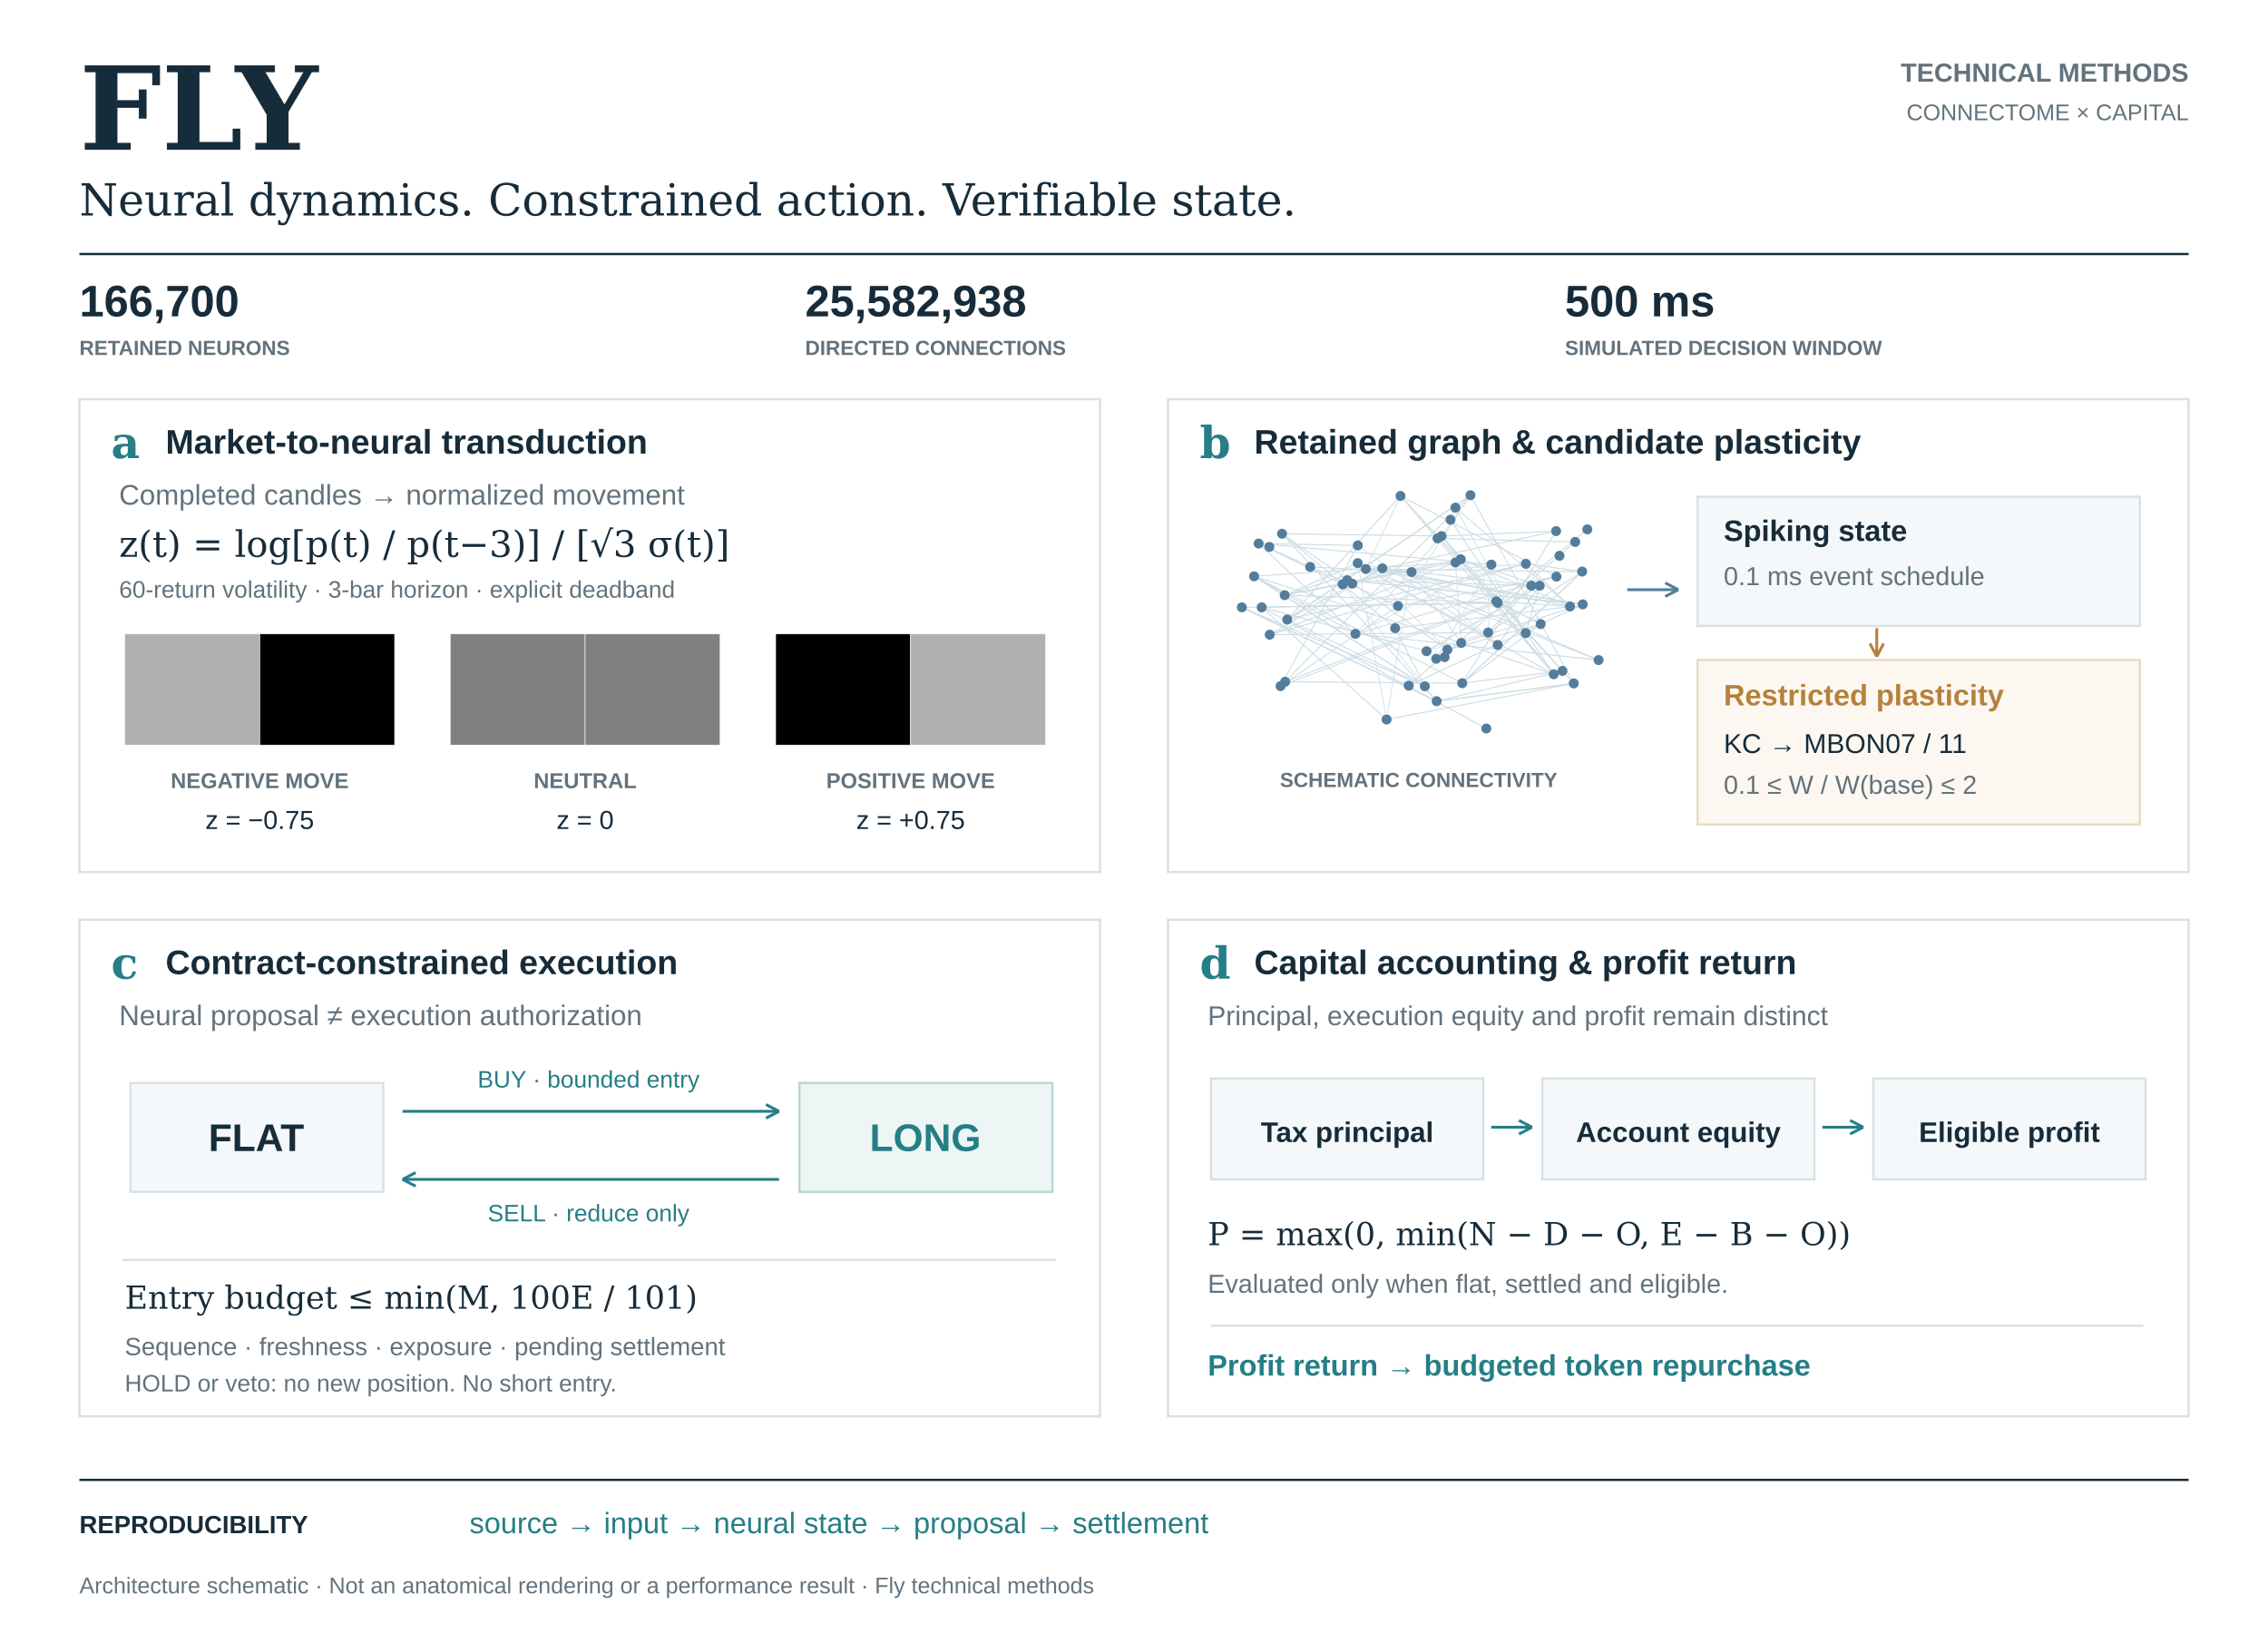
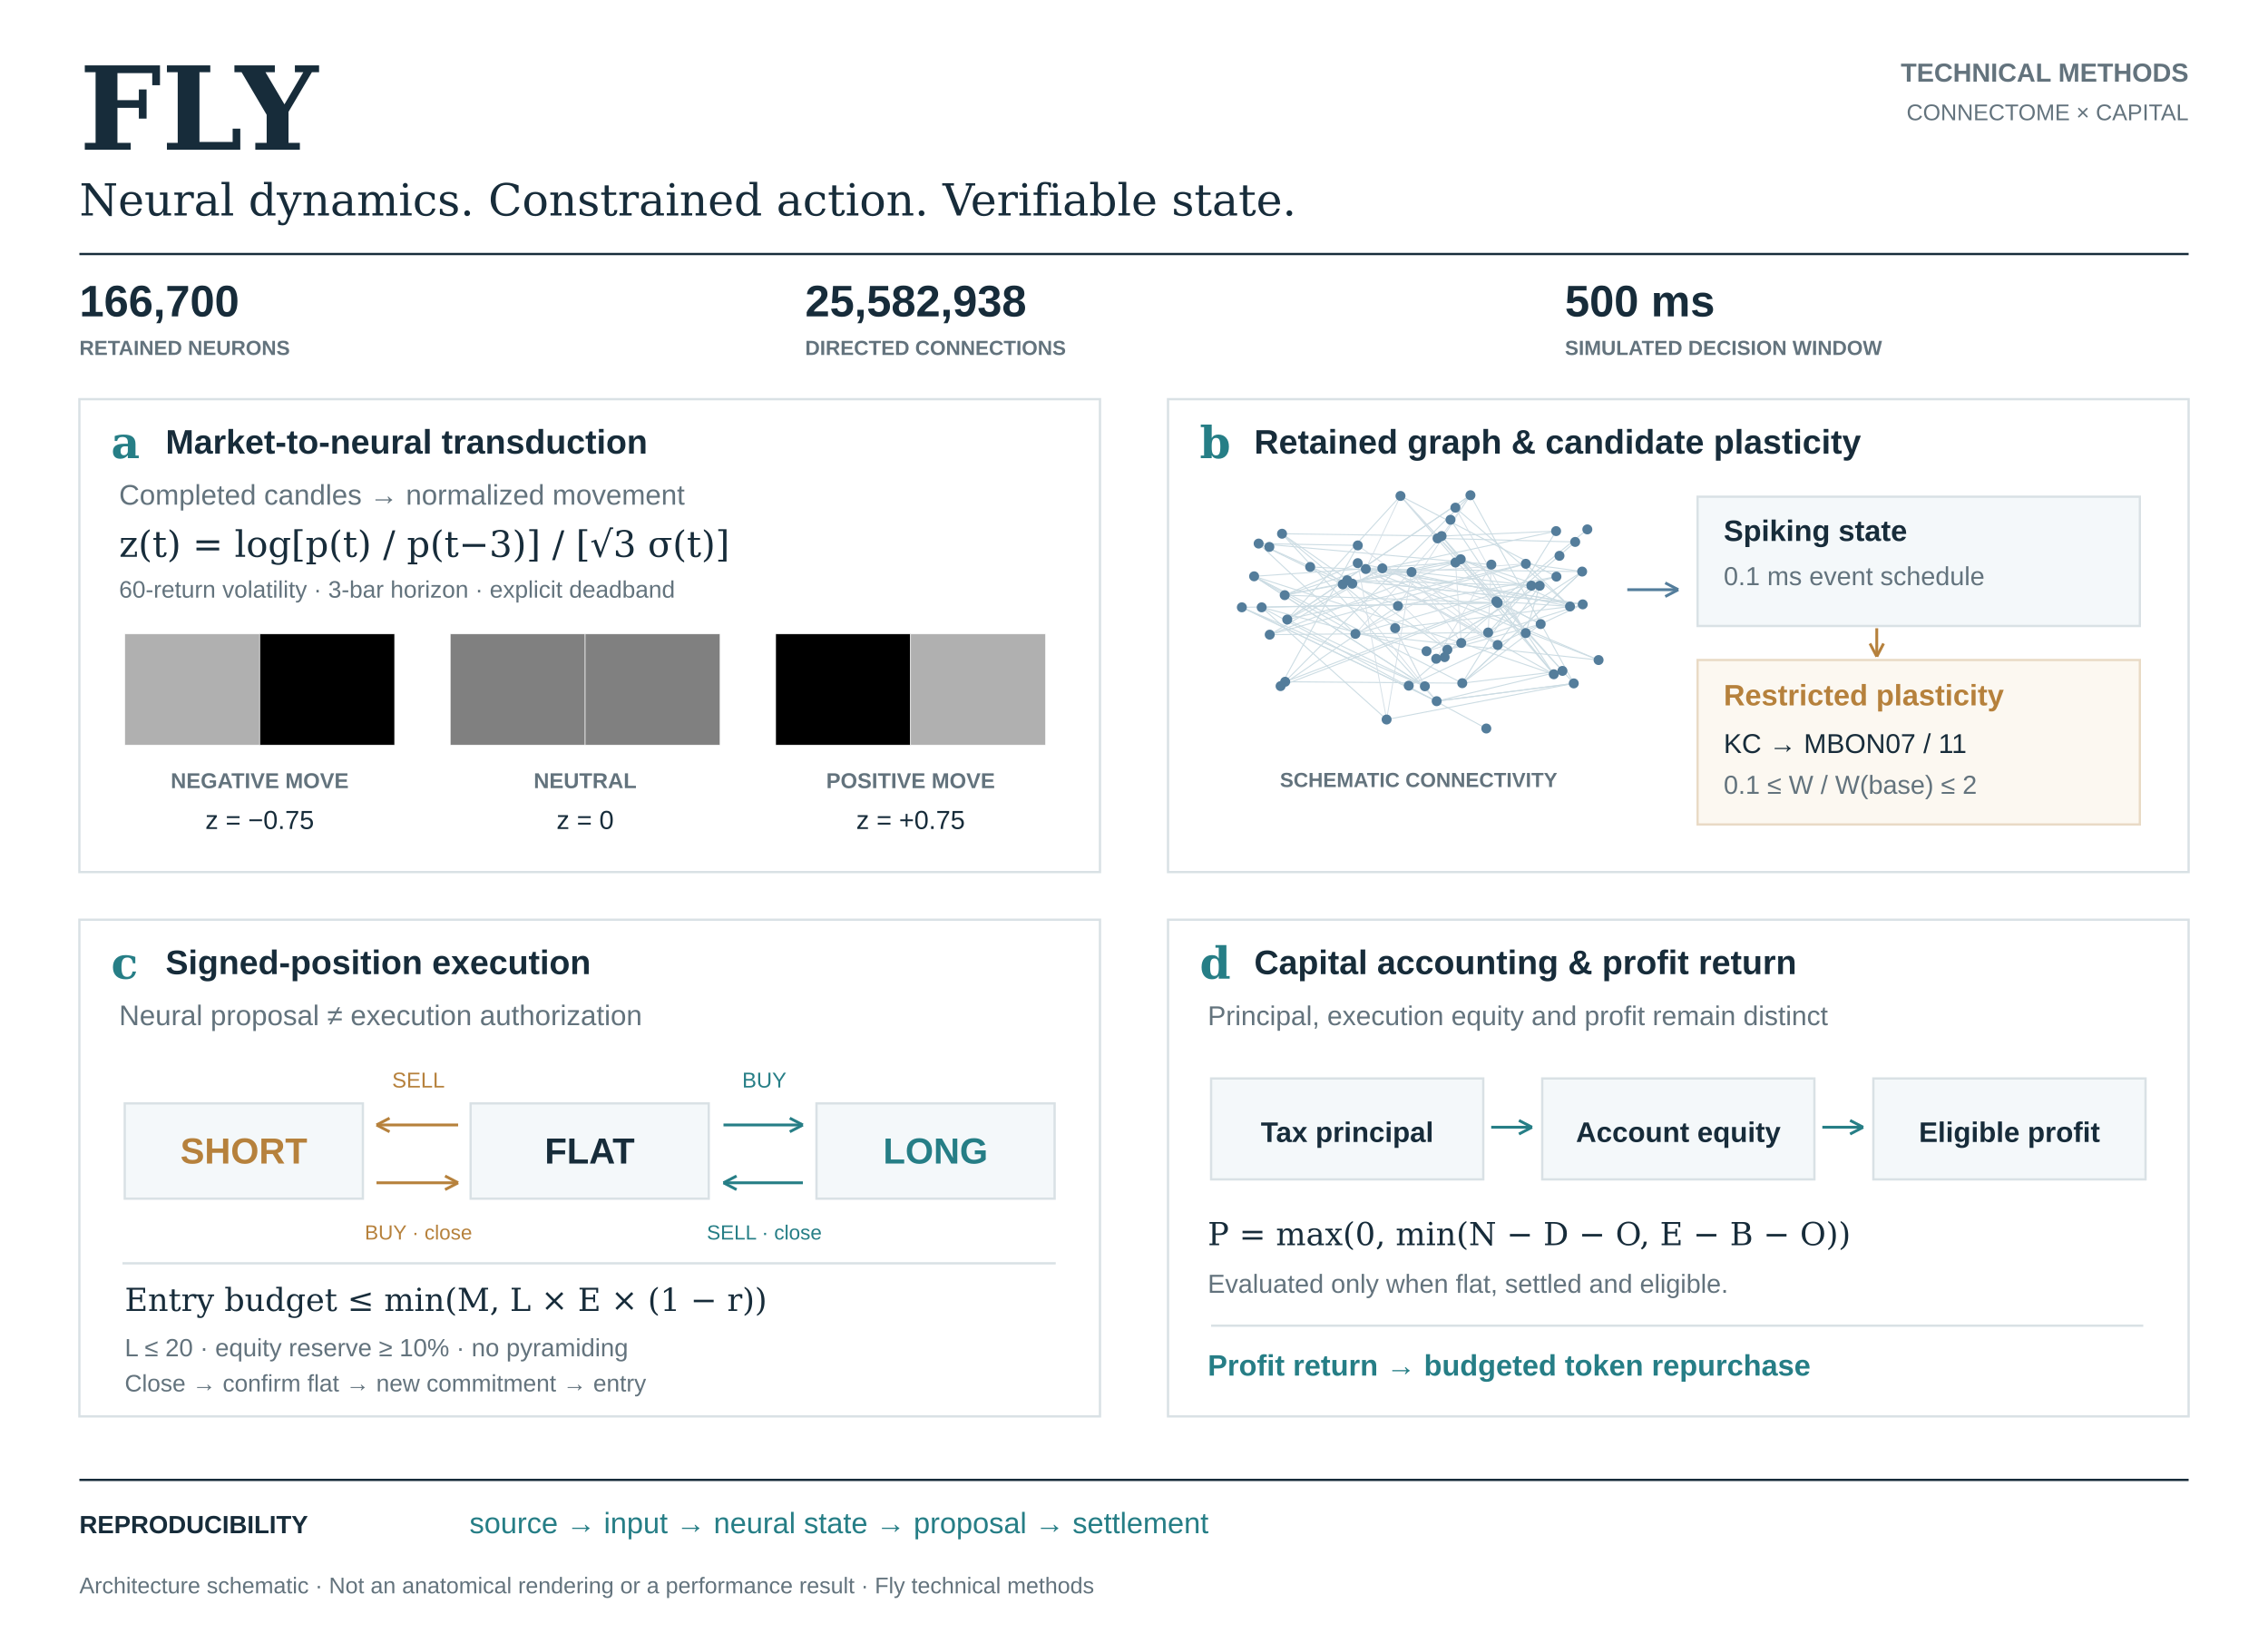
<svg xmlns="http://www.w3.org/2000/svg" width="2000" height="1440" viewBox="0 0 2000 1440" role="img" aria-labelledby="title desc">
  <rect width="2000" height="1440" fill="#ffffff" />
  <text x="70" y="132" fill="#172c3a" font-family="Georgia,DejaVu Serif,serif" font-size="102" font-weight="700" text-anchor="start">FLY</text>
  <text x="1930" y="72" fill="#63737d" font-family="Arial,DejaVu Sans,sans-serif" font-size="23" font-weight="700" text-anchor="end">TECHNICAL METHODS</text>
  <text x="1930" y="106" fill="#63737d" font-family="Arial,DejaVu Sans,sans-serif" font-size="20" font-weight="400" text-anchor="end">CONNECTOME × CAPITAL</text>
  <text x="70" y="190" fill="#172c3a" font-family="Georgia,DejaVu Serif,serif" font-size="39" font-weight="400" text-anchor="start">Neural dynamics. Constrained action. Verifiable state.</text>
  <line x1="70" y1="224" x2="1930" y2="224" stroke="#172c3a" stroke-width="2" />
  <text x="70" y="279" fill="#172c3a" font-family="Arial,DejaVu Sans,sans-serif" font-size="39" font-weight="700" text-anchor="start">166,700</text>
  <text x="70" y="313" fill="#63737d" font-family="Arial,DejaVu Sans,sans-serif" font-size="18" font-weight="700" text-anchor="start">RETAINED NEURONS</text>
  <text x="710" y="279" fill="#172c3a" font-family="Arial,DejaVu Sans,sans-serif" font-size="39" font-weight="700" text-anchor="start">25,582,938</text>
  <text x="710" y="313" fill="#63737d" font-family="Arial,DejaVu Sans,sans-serif" font-size="18" font-weight="700" text-anchor="start">DIRECTED CONNECTIONS</text>
  <text x="1380" y="279" fill="#172c3a" font-family="Arial,DejaVu Sans,sans-serif" font-size="39" font-weight="700" text-anchor="start">500 ms</text>
  <text x="1380" y="313" fill="#63737d" font-family="Arial,DejaVu Sans,sans-serif" font-size="18" font-weight="700" text-anchor="start">SIMULATED DECISION WINDOW</text>
  <rect x="70" y="352" width="900" height="417" fill="#ffffff" stroke="#d9e1e5" stroke-width="2" />
  <text x="98" y="404" fill="#267e86" font-family="Georgia,DejaVu Serif,serif" font-size="39" font-weight="700" text-anchor="start">a</text>
  <text x="146" y="400" fill="#172c3a" font-family="Arial,DejaVu Sans,sans-serif" font-size="30" font-weight="700" text-anchor="start">Market-to-neural transduction</text>
  <text x="105" y="445" fill="#63737d" font-family="Arial,DejaVu Sans,sans-serif" font-size="25" font-weight="400" text-anchor="start">Completed candles → normalized movement</text>
  <text x="105" y="491" fill="#172c3a" font-family="Georgia,DejaVu Serif,serif" font-size="32" font-weight="400" text-anchor="start">z(t) = log[p(t) / p(t−3)] / [√3 σ(t)]</text>
  <text x="105" y="527" fill="#63737d" font-family="Arial,DejaVu Sans,sans-serif" font-size="21" font-weight="400" text-anchor="start">60-return volatility · 3-bar horizon · explicit deadband</text>
  <rect x="110" y="559" width="119" height="98" fill="#b0b0b0" stroke="#ffffff" stroke-width="0.5" />
  <rect x="229" y="559" width="119" height="98" fill="#000000" stroke="#ffffff" stroke-width="0.5" />
  <text x="229" y="695" fill="#63737d" font-family="Arial,DejaVu Sans,sans-serif" font-size="19" font-weight="700" text-anchor="middle">NEGATIVE MOVE</text>
  <text x="229" y="731" fill="#172c3a" font-family="Arial,DejaVu Sans,sans-serif" font-size="23" font-weight="400" text-anchor="middle">z = −0.75</text>
  <rect x="397" y="559" width="119" height="98" fill="#808080" stroke="#ffffff" stroke-width="0.5" />
  <rect x="516" y="559" width="119" height="98" fill="#808080" stroke="#ffffff" stroke-width="0.5" />
  <text x="516" y="695" fill="#63737d" font-family="Arial,DejaVu Sans,sans-serif" font-size="19" font-weight="700" text-anchor="middle">NEUTRAL</text>
  <text x="516" y="731" fill="#172c3a" font-family="Arial,DejaVu Sans,sans-serif" font-size="23" font-weight="400" text-anchor="middle">z = 0</text>
  <rect x="684" y="559" width="119" height="98" fill="#000000" stroke="#ffffff" stroke-width="0.5" />
  <rect x="803" y="559" width="119" height="98" fill="#b0b0b0" stroke="#ffffff" stroke-width="0.5" />
  <text x="803" y="695" fill="#63737d" font-family="Arial,DejaVu Sans,sans-serif" font-size="19" font-weight="700" text-anchor="middle">POSITIVE MOVE</text>
  <text x="803" y="731" fill="#172c3a" font-family="Arial,DejaVu Sans,sans-serif" font-size="23" font-weight="400" text-anchor="middle">z = +0.75</text>
  <rect x="1030" y="352" width="900" height="417" fill="#ffffff" stroke="#d9e1e5" stroke-width="2" />
  <text x="1058" y="404" fill="#267e86" font-family="Georgia,DejaVu Serif,serif" font-size="39" font-weight="700" text-anchor="start">b</text>
  <text x="1106" y="400" fill="#172c3a" font-family="Arial,DejaVu Sans,sans-serif" font-size="30" font-weight="700" text-anchor="start">Retained graph &amp; candidate plasticity</text>
  <line x1="1271.246" y1="472.699" x2="1387.804" y2="602.631" stroke="#ccdce3" stroke-width="0.9" />
  <line x1="1109.917" y1="479.323" x2="1184.045" y2="515.309" stroke="#ccdce3" stroke-width="0.9" />
  <line x1="1130.547" y1="470.655" x2="1271.246" y2="472.699" stroke="#ccdce3" stroke-width="0.9" />
  <line x1="1130.547" y1="470.655" x2="1276.356" y2="572.948" stroke="#ccdce3" stroke-width="0.9" />
  <line x1="1218.983" y1="501.172" x2="1350.41" y2="516.43" stroke="#ccdce3" stroke-width="0.9" />
  <line x1="1345.537" y1="497.161" x2="1395.185" y2="504.015" stroke="#ccdce3" stroke-width="0.9" />
  <line x1="1095.104" y1="535.545" x2="1266.913" y2="618.319" stroke="#ccdce3" stroke-width="0.9" />
  <line x1="1283.425" y1="447.646" x2="1384.504" y2="534.83" stroke="#ccdce3" stroke-width="0.9" />
  <line x1="1112.591" y1="535.556" x2="1257.972" y2="574.224" stroke="#ccdce3" stroke-width="0.9" />
  <line x1="1296.688" y1="436.678" x2="1387.804" y2="602.631" stroke="#ccdce3" stroke-width="0.9" />
  <line x1="1130.547" y1="470.655" x2="1230.299" y2="553.919" stroke="#ccdce3" stroke-width="0.9" />
  <line x1="1187.991" y1="511.659" x2="1395.696" y2="532.938" stroke="#ccdce3" stroke-width="0.9" />
  <line x1="1267.683" y1="474.754" x2="1389.052" y2="477.884" stroke="#ccdce3" stroke-width="0.9" />
  <line x1="1288.112" y1="493.163" x2="1384.504" y2="534.83" stroke="#ccdce3" stroke-width="0.9" />
  <line x1="1312.31" y1="557.748" x2="1350.41" y2="516.43" stroke="#ccdce3" stroke-width="0.9" />
  <line x1="1135.127" y1="546.312" x2="1345.537" y2="497.161" stroke="#ccdce3" stroke-width="0.9" />
  <line x1="1266.913" y1="618.319" x2="1377.819" y2="591.602" stroke="#ccdce3" stroke-width="0.9" />
  <line x1="1135.127" y1="546.312" x2="1256.499" y2="605.178" stroke="#ccdce3" stroke-width="0.9" />
  <line x1="1288.572" y1="566.968" x2="1370.177" y2="594.57" stroke="#ccdce3" stroke-width="0.9" />
  <line x1="1289.476" y1="602.43" x2="1395.185" y2="504.015" stroke="#ccdce3" stroke-width="0.9" />
  <line x1="1289.476" y1="602.43" x2="1377.819" y2="591.602" stroke="#ccdce3" stroke-width="0.9" />
  <line x1="1319.519" y1="530.225" x2="1358.632" y2="550.301" stroke="#ccdce3" stroke-width="0.9" />
  <line x1="1133.318" y1="601.182" x2="1289.476" y2="602.43" stroke="#ccdce3" stroke-width="0.9" />
  <line x1="1119.689" y1="559.652" x2="1345.537" y2="497.161" stroke="#ccdce3" stroke-width="0.9" />
  <line x1="1135.127" y1="546.312" x2="1218.983" y2="501.172" stroke="#ccdce3" stroke-width="0.9" />
  <line x1="1242.283" y1="604.631" x2="1389.052" y2="477.884" stroke="#ccdce3" stroke-width="0.9" />
  <line x1="1119.689" y1="559.652" x2="1218.983" y2="501.172" stroke="#ccdce3" stroke-width="0.9" />
  <line x1="1109.917" y1="479.323" x2="1232.755" y2="534.35" stroke="#ccdce3" stroke-width="0.9" />
  <line x1="1235" y1="437.328" x2="1377.819" y2="591.602" stroke="#ccdce3" stroke-width="0.9" />
  <line x1="1119.689" y1="559.652" x2="1312.31" y2="557.748" stroke="#ccdce3" stroke-width="0.9" />
  <line x1="1132.893" y1="524.822" x2="1197.293" y2="496.578" stroke="#ccdce3" stroke-width="0.9" />
  <line x1="1105.92" y1="508.202" x2="1283.475" y2="496.028" stroke="#ccdce3" stroke-width="0.9" />
  <line x1="1345.537" y1="497.161" x2="1384.504" y2="534.83" stroke="#ccdce3" stroke-width="0.9" />
  <line x1="1222.761" y1="634.481" x2="1387.804" y2="602.631" stroke="#ccdce3" stroke-width="0.9" />
  <line x1="1155.36" y1="499.924" x2="1244.77" y2="504.399" stroke="#ccdce3" stroke-width="0.9" />
  <line x1="1271.246" y1="472.699" x2="1372.232" y2="468.332" stroke="#ccdce3" stroke-width="0.9" />
  <line x1="1218.983" y1="501.172" x2="1372.232" y2="468.332" stroke="#ccdce3" stroke-width="0.9" />
  <line x1="1112.591" y1="535.556" x2="1320.728" y2="531.589" stroke="#ccdce3" stroke-width="0.9" />
  <line x1="1279.116" y1="458.338" x2="1370.177" y2="594.57" stroke="#ccdce3" stroke-width="0.9" />
  <line x1="1235" y1="437.328" x2="1370.177" y2="594.57" stroke="#ccdce3" stroke-width="0.9" />
  <line x1="1109.917" y1="479.323" x2="1315.122" y2="497.875" stroke="#ccdce3" stroke-width="0.9" />
  <line x1="1230.299" y1="553.919" x2="1384.504" y2="534.83" stroke="#ccdce3" stroke-width="0.9" />
  <line x1="1129.272" y1="605.025" x2="1296.688" y2="436.678" stroke="#ccdce3" stroke-width="0.9" />
  <line x1="1204.414" y1="501.765" x2="1409.684" y2="582.037" stroke="#ccdce3" stroke-width="0.9" />
  <line x1="1345.437" y1="558.266" x2="1357.764" y2="516.51" stroke="#ccdce3" stroke-width="0.9" />
  <line x1="1130.547" y1="470.655" x2="1266.913" y2="618.319" stroke="#ccdce3" stroke-width="0.9" />
  <line x1="1112.591" y1="535.556" x2="1310.675" y2="642.408" stroke="#ccdce3" stroke-width="0.9" />
  <line x1="1320.728" y1="531.589" x2="1399.758" y2="466.816" stroke="#ccdce3" stroke-width="0.9" />
  <line x1="1129.272" y1="605.025" x2="1320.728" y2="531.589" stroke="#ccdce3" stroke-width="0.9" />
  <line x1="1312.31" y1="557.748" x2="1395.185" y2="504.015" stroke="#ccdce3" stroke-width="0.9" />
  <line x1="1235" y1="437.328" x2="1372.504" y2="508.477" stroke="#ccdce3" stroke-width="0.9" />
  <line x1="1204.414" y1="501.765" x2="1395.696" y2="532.938" stroke="#ccdce3" stroke-width="0.9" />
  <line x1="1276.356" y1="572.948" x2="1358.632" y2="550.301" stroke="#ccdce3" stroke-width="0.9" />
  <line x1="1135.127" y1="546.312" x2="1235" y2="437.328" stroke="#ccdce3" stroke-width="0.9" />
  <line x1="1271.246" y1="472.699" x2="1370.177" y2="594.57" stroke="#ccdce3" stroke-width="0.9" />
  <line x1="1197.293" y1="496.578" x2="1384.504" y2="534.83" stroke="#ccdce3" stroke-width="0.9" />
  <line x1="1242.283" y1="604.631" x2="1395.696" y2="532.938" stroke="#ccdce3" stroke-width="0.9" />
  <line x1="1195.262" y1="558.945" x2="1409.684" y2="582.037" stroke="#ccdce3" stroke-width="0.9" />
  <line x1="1135.127" y1="546.312" x2="1296.688" y2="436.678" stroke="#ccdce3" stroke-width="0.9" />
  <line x1="1257.972" y1="574.224" x2="1357.764" y2="516.51" stroke="#ccdce3" stroke-width="0.9" />
  <line x1="1135.127" y1="546.312" x2="1296.688" y2="436.678" stroke="#ccdce3" stroke-width="0.9" />
  <line x1="1288.112" y1="493.163" x2="1357.764" y2="516.51" stroke="#ccdce3" stroke-width="0.9" />
  <line x1="1105.92" y1="508.202" x2="1195.262" y2="558.945" stroke="#ccdce3" stroke-width="0.9" />
  <line x1="1266.913" y1="618.319" x2="1387.804" y2="602.631" stroke="#ccdce3" stroke-width="0.9" />
  <line x1="1132.893" y1="524.822" x2="1320.728" y2="531.589" stroke="#ccdce3" stroke-width="0.9" />
  <line x1="1288.572" y1="566.968" x2="1395.696" y2="532.938" stroke="#ccdce3" stroke-width="0.9" />
  <line x1="1289.476" y1="602.43" x2="1395.185" y2="504.015" stroke="#ccdce3" stroke-width="0.9" />
  <line x1="1095.104" y1="535.545" x2="1256.499" y2="605.178" stroke="#ccdce3" stroke-width="0.9" />
  <line x1="1129.272" y1="605.025" x2="1197.352" y2="480.958" stroke="#ccdce3" stroke-width="0.9" />
  <line x1="1187.991" y1="511.659" x2="1350.41" y2="516.43" stroke="#ccdce3" stroke-width="0.9" />
  <line x1="1266.913" y1="618.319" x2="1387.804" y2="602.631" stroke="#ccdce3" stroke-width="0.9" />
  <line x1="1320.699" y1="568.757" x2="1357.764" y2="516.51" stroke="#ccdce3" stroke-width="0.9" />
  <line x1="1112.591" y1="535.556" x2="1222.761" y2="634.481" stroke="#ccdce3" stroke-width="0.9" />
  <line x1="1132.893" y1="524.822" x2="1283.475" y2="496.028" stroke="#ccdce3" stroke-width="0.9" />
  <line x1="1109.917" y1="479.323" x2="1197.352" y2="480.958" stroke="#ccdce3" stroke-width="0.9" />
  <line x1="1289.476" y1="602.43" x2="1358.632" y2="550.301" stroke="#ccdce3" stroke-width="0.9" />
  <line x1="1132.893" y1="524.822" x2="1204.414" y2="501.765" stroke="#ccdce3" stroke-width="0.9" />
  <line x1="1204.414" y1="501.765" x2="1370.177" y2="594.57" stroke="#ccdce3" stroke-width="0.9" />
  <line x1="1288.112" y1="493.163" x2="1370.177" y2="594.57" stroke="#ccdce3" stroke-width="0.9" />
  <line x1="1319.519" y1="530.225" x2="1384.504" y2="534.83" stroke="#ccdce3" stroke-width="0.9" />
  <line x1="1109.917" y1="479.323" x2="1195.262" y2="558.945" stroke="#ccdce3" stroke-width="0.9" />
  <line x1="1105.92" y1="508.202" x2="1256.499" y2="605.178" stroke="#ccdce3" stroke-width="0.9" />
  <line x1="1257.972" y1="574.224" x2="1357.764" y2="516.51" stroke="#ccdce3" stroke-width="0.9" />
  <line x1="1133.318" y1="601.182" x2="1319.519" y2="530.225" stroke="#ccdce3" stroke-width="0.9" />
  <line x1="1204.414" y1="501.765" x2="1395.185" y2="504.015" stroke="#ccdce3" stroke-width="0.9" />
  <line x1="1204.414" y1="501.765" x2="1395.696" y2="532.938" stroke="#ccdce3" stroke-width="0.9" />
  <line x1="1105.92" y1="508.202" x2="1288.572" y2="566.968" stroke="#ccdce3" stroke-width="0.9" />
  <line x1="1129.272" y1="605.025" x2="1232.755" y2="534.35" stroke="#ccdce3" stroke-width="0.9" />
  <line x1="1319.519" y1="530.225" x2="1358.632" y2="550.301" stroke="#ccdce3" stroke-width="0.9" />
  <line x1="1218.983" y1="501.172" x2="1409.684" y2="582.037" stroke="#ccdce3" stroke-width="0.9" />
  <line x1="1187.991" y1="511.659" x2="1395.696" y2="532.938" stroke="#ccdce3" stroke-width="0.9" />
  <line x1="1105.92" y1="508.202" x2="1256.499" y2="605.178" stroke="#ccdce3" stroke-width="0.9" />
  <line x1="1289.476" y1="602.43" x2="1372.232" y2="468.332" stroke="#ccdce3" stroke-width="0.9" />
  <line x1="1105.92" y1="508.202" x2="1289.476" y2="602.43" stroke="#ccdce3" stroke-width="0.9" />
  <line x1="1232.755" y1="534.35" x2="1372.504" y2="508.477" stroke="#ccdce3" stroke-width="0.9" />
  <line x1="1095.104" y1="535.545" x2="1266.913" y2="618.319" stroke="#ccdce3" stroke-width="0.9" />
  <line x1="1132.893" y1="524.822" x2="1288.112" y2="493.163" stroke="#ccdce3" stroke-width="0.9" />
  <line x1="1119.689" y1="559.652" x2="1283.475" y2="496.028" stroke="#ccdce3" stroke-width="0.9" />
  <line x1="1095.104" y1="535.545" x2="1320.728" y2="531.589" stroke="#ccdce3" stroke-width="0.9" />
  <line x1="1195.262" y1="558.945" x2="1372.504" y2="508.477" stroke="#ccdce3" stroke-width="0.9" />
  <line x1="1232.755" y1="534.35" x2="1296.688" y2="436.678" stroke="#d5e0e7" stroke-width="0.8" />
  <line x1="1320.699" y1="568.757" x2="1244.77" y2="504.399" stroke="#d5e0e7" stroke-width="0.8" />
  <line x1="1266.494" y1="580.914" x2="1288.572" y2="566.968" stroke="#d5e0e7" stroke-width="0.8" />
  <line x1="1235" y1="437.328" x2="1320.728" y2="531.589" stroke="#d5e0e7" stroke-width="0.8" />
  <line x1="1230.299" y1="553.919" x2="1256.499" y2="605.178" stroke="#d5e0e7" stroke-width="0.8" />
  <line x1="1312.31" y1="557.748" x2="1315.122" y2="497.875" stroke="#d5e0e7" stroke-width="0.8" />
  <line x1="1315.122" y1="497.875" x2="1266.494" y2="580.914" stroke="#d5e0e7" stroke-width="0.8" />
  <line x1="1320.699" y1="568.757" x2="1204.414" y2="501.765" stroke="#d5e0e7" stroke-width="0.8" />
  <line x1="1222.761" y1="634.481" x2="1244.77" y2="504.399" stroke="#d5e0e7" stroke-width="0.8" />
  <line x1="1283.475" y1="496.028" x2="1288.572" y2="566.968" stroke="#d5e0e7" stroke-width="0.8" />
  <line x1="1195.262" y1="558.945" x2="1315.122" y2="497.875" stroke="#d5e0e7" stroke-width="0.8" />
  <line x1="1235" y1="437.328" x2="1204.414" y2="501.765" stroke="#d5e0e7" stroke-width="0.8" />
  <line x1="1204.414" y1="501.765" x2="1276.356" y2="572.948" stroke="#d5e0e7" stroke-width="0.8" />
  <line x1="1257.972" y1="574.224" x2="1312.31" y2="557.748" stroke="#d5e0e7" stroke-width="0.8" />
  <line x1="1283.425" y1="447.646" x2="1345.437" y2="558.266" stroke="#d5e0e7" stroke-width="0.8" />
  <line x1="1256.499" y1="605.178" x2="1230.299" y2="553.919" stroke="#d5e0e7" stroke-width="0.8" />
  <line x1="1320.699" y1="568.757" x2="1197.352" y2="480.958" stroke="#d5e0e7" stroke-width="0.8" />
  <line x1="1218.983" y1="501.172" x2="1320.728" y2="531.589" stroke="#d5e0e7" stroke-width="0.8" />
  <line x1="1345.537" y1="497.161" x2="1244.77" y2="504.399" stroke="#d5e0e7" stroke-width="0.8" />
  <line x1="1184.045" y1="515.309" x2="1266.913" y2="618.319" stroke="#d5e0e7" stroke-width="0.8" />
  <line x1="1296.688" y1="436.678" x2="1271.246" y2="472.699" stroke="#d5e0e7" stroke-width="0.8" />
  <line x1="1197.293" y1="496.578" x2="1222.761" y2="634.481" stroke="#d5e0e7" stroke-width="0.8" />
  <line x1="1195.262" y1="558.945" x2="1271.246" y2="472.699" stroke="#d5e0e7" stroke-width="0.8" />
  <line x1="1204.414" y1="501.765" x2="1320.699" y2="568.757" stroke="#d5e0e7" stroke-width="0.8" />
  <line x1="1288.572" y1="566.968" x2="1244.77" y2="504.399" stroke="#d5e0e7" stroke-width="0.8" />
  <circle cx="1155.36" cy="499.924" r="4.4" fill="#547d9b" />
  <circle cx="1132.893" cy="524.822" r="4.4" fill="#547d9b" />
  <circle cx="1105.92" cy="508.202" r="4.4" fill="#547d9b" />
  <circle cx="1112.591" cy="535.556" r="4.4" fill="#547d9b" />
  <circle cx="1133.318" cy="601.182" r="4.4" fill="#547d9b" />
  <circle cx="1129.272" cy="605.025" r="4.4" fill="#547d9b" />
  <circle cx="1135.127" cy="546.312" r="4.4" fill="#547d9b" />
  <circle cx="1119.352" cy="482.278" r="4.4" fill="#547d9b" />
  <circle cx="1095.104" cy="535.545" r="4.4" fill="#547d9b" />
  <circle cx="1119.689" cy="559.652" r="4.4" fill="#547d9b" />
  <circle cx="1130.547" cy="470.655" r="4.4" fill="#547d9b" />
  <circle cx="1109.917" cy="479.323" r="4.4" fill="#547d9b" />
  <circle cx="1319.519" cy="530.225" r="4.4" fill="#547d9b" />
  <circle cx="1271.246" cy="472.699" r="4.4" fill="#547d9b" />
  <circle cx="1204.414" cy="501.765" r="4.4" fill="#547d9b" />
  <circle cx="1257.972" cy="574.224" r="4.4" fill="#547d9b" />
  <circle cx="1195.262" cy="558.945" r="4.4" fill="#547d9b" />
  <circle cx="1218.983" cy="501.172" r="4.4" fill="#547d9b" />
  <circle cx="1244.77" cy="504.399" r="4.4" fill="#547d9b" />
  <circle cx="1289.476" cy="602.43" r="4.4" fill="#547d9b" />
  <circle cx="1283.475" cy="496.028" r="4.4" fill="#547d9b" />
  <circle cx="1288.572" cy="566.968" r="4.4" fill="#547d9b" />
  <circle cx="1312.31" cy="557.748" r="4.4" fill="#547d9b" />
  <circle cx="1197.293" cy="496.578" r="4.4" fill="#547d9b" />
  <circle cx="1242.283" cy="604.631" r="4.4" fill="#547d9b" />
  <circle cx="1256.499" cy="605.178" r="4.4" fill="#547d9b" />
  <circle cx="1279.116" cy="458.338" r="4.4" fill="#547d9b" />
  <circle cx="1266.494" cy="580.914" r="4.4" fill="#547d9b" />
  <circle cx="1283.425" cy="447.646" r="4.4" fill="#547d9b" />
  <circle cx="1288.112" cy="493.163" r="4.4" fill="#547d9b" />
  <circle cx="1187.991" cy="511.659" r="4.4" fill="#547d9b" />
  <circle cx="1197.352" cy="480.958" r="4.4" fill="#547d9b" />
  <circle cx="1310.675" cy="642.408" r="4.4" fill="#547d9b" />
  <circle cx="1320.699" cy="568.757" r="4.4" fill="#547d9b" />
  <circle cx="1345.437" cy="558.266" r="4.4" fill="#547d9b" />
  <circle cx="1235" cy="437.328" r="4.4" fill="#547d9b" />
  <circle cx="1296.688" cy="436.678" r="4.4" fill="#547d9b" />
  <circle cx="1184.045" cy="515.309" r="4.4" fill="#547d9b" />
  <circle cx="1267.683" cy="474.754" r="4.4" fill="#547d9b" />
  <circle cx="1320.728" cy="531.589" r="4.4" fill="#547d9b" />
  <circle cx="1276.356" cy="572.948" r="4.4" fill="#547d9b" />
  <circle cx="1230.299" cy="553.919" r="4.4" fill="#547d9b" />
  <circle cx="1345.537" cy="497.161" r="4.4" fill="#547d9b" />
  <circle cx="1273.942" cy="579.469" r="4.4" fill="#547d9b" />
  <circle cx="1232.755" cy="534.35" r="4.4" fill="#547d9b" />
  <circle cx="1192.494" cy="514.676" r="4.4" fill="#547d9b" />
  <circle cx="1266.913" cy="618.319" r="4.4" fill="#547d9b" />
  <circle cx="1315.122" cy="497.875" r="4.4" fill="#547d9b" />
  <circle cx="1222.761" cy="634.481" r="4.4" fill="#547d9b" />
  <circle cx="1399.758" cy="466.816" r="4.4" fill="#547d9b" />
  <circle cx="1375.204" cy="490.118" r="4.4" fill="#547d9b" />
  <circle cx="1372.232" cy="468.332" r="4.4" fill="#547d9b" />
  <circle cx="1372.504" cy="508.477" r="4.4" fill="#547d9b" />
  <circle cx="1377.819" cy="591.602" r="4.4" fill="#547d9b" />
  <circle cx="1389.052" cy="477.884" r="4.4" fill="#547d9b" />
  <circle cx="1350.41" cy="516.43" r="4.4" fill="#547d9b" />
  <circle cx="1409.684" cy="582.037" r="4.4" fill="#547d9b" />
  <circle cx="1370.177" cy="594.57" r="4.4" fill="#547d9b" />
  <circle cx="1395.185" cy="504.015" r="4.4" fill="#547d9b" />
  <circle cx="1395.696" cy="532.938" r="4.4" fill="#547d9b" />
  <circle cx="1357.764" cy="516.51" r="4.4" fill="#547d9b" />
  <circle cx="1387.804" cy="602.631" r="4.4" fill="#547d9b" />
  <circle cx="1358.632" cy="550.301" r="4.4" fill="#547d9b" />
  <circle cx="1384.504" cy="534.83" r="4.4" fill="#547d9b" />
  <text x="1251" y="694" fill="#63737d" font-family="Arial,DejaVu Sans,sans-serif" font-size="18" font-weight="700" text-anchor="middle">SCHEMATIC CONNECTIVITY</text>
  <line x1="1435" y1="520" x2="1480" y2="520" stroke="#547d9b" stroke-width="2.5" />
  <line x1="1480" y1="520" x2="1468.469" y2="526.003" stroke="#547d9b" stroke-width="2.5" />
  <line x1="1480" y1="520" x2="1468.469" y2="513.997" stroke="#547d9b" stroke-width="2.5" />
  <rect x="1497" y="438" width="390" height="114" fill="#f4f8fa" stroke="#d9e1e5" stroke-width="2" />
  <text x="1520" y="477" fill="#172c3a" font-family="Arial,DejaVu Sans,sans-serif" font-size="26" font-weight="700" text-anchor="start">Spiking state</text>
  <text x="1520" y="516" fill="#63737d" font-family="Arial,DejaVu Sans,sans-serif" font-size="23" font-weight="400" text-anchor="start">0.1 ms event schedule</text>
  <rect x="1497" y="582" width="390" height="145" fill="#fcf8f1" stroke="#e9dac5" stroke-width="2" />
  <text x="1520" y="622" fill="#b6813c" font-family="Arial,DejaVu Sans,sans-serif" font-size="26" font-weight="700" text-anchor="start">Restricted plasticity</text>
  <text x="1520" y="664" fill="#172c3a" font-family="Arial,DejaVu Sans,sans-serif" font-size="24" font-weight="400" text-anchor="start">KC → MBON07 / 11</text>
  <text x="1520" y="700" fill="#63737d" font-family="Arial,DejaVu Sans,sans-serif" font-size="23" font-weight="400" text-anchor="start">0.1 ≤ W / W(base) ≤ 2</text>
  <line x1="1655" y1="554" x2="1655" y2="579" stroke="#b6813c" stroke-width="2.5" />
  <line x1="1655" y1="579" x2="1648.997" y2="567.469" stroke="#b6813c" stroke-width="2.5" />
  <line x1="1655" y1="579" x2="1661.003" y2="567.469" stroke="#b6813c" stroke-width="2.5" />
  <rect x="70" y="811" width="900" height="438" fill="#ffffff" stroke="#d9e1e5" stroke-width="2" />
  <text x="98" y="863" fill="#267e86" font-family="Georgia,DejaVu Serif,serif" font-size="39" font-weight="700" text-anchor="start">c</text>
-   <text x="146" y="859" fill="#172c3a" font-family="Arial,DejaVu Sans,sans-serif" font-size="30" font-weight="700" text-anchor="start">Contract-constrained execution</text>
+   <text x="146" y="859" fill="#172c3a" font-family="Arial,DejaVu Sans,sans-serif" font-size="30" font-weight="700" text-anchor="start">Signed-position execution</text>
  <text x="105" y="904" fill="#63737d" font-family="Arial,DejaVu Sans,sans-serif" font-size="25" font-weight="400" text-anchor="start">Neural proposal ≠ execution authorization</text>
-   <rect x="115" y="955" width="223" height="96" fill="#f4f8fa" stroke="#d9e1e5" stroke-width="2" />
-   <text x="226" y="1015" fill="#172c3a" font-family="Arial,DejaVu Sans,sans-serif" font-size="34" font-weight="700" text-anchor="middle">FLAT</text>
-   <rect x="705" y="955" width="223" height="96" fill="#edf6f5" stroke="#b7d8d5" stroke-width="2" />
-   <text x="816" y="1015" fill="#267e86" font-family="Arial,DejaVu Sans,sans-serif" font-size="34" font-weight="700" text-anchor="middle">LONG</text>
-   <line x1="355" y1="980" x2="687" y2="980" stroke="#267e86" stroke-width="2.5" />
-   <line x1="687" y1="980" x2="675.469" y2="986.003" stroke="#267e86" stroke-width="2.5" />
-   <line x1="687" y1="980" x2="675.469" y2="973.997" stroke="#267e86" stroke-width="2.5" />
-   <text x="519" y="959" fill="#267e86" font-family="Arial,DejaVu Sans,sans-serif" font-size="21" font-weight="400" text-anchor="middle">BUY · bounded entry</text>
-   <line x1="687" y1="1040" x2="355" y2="1040" stroke="#267e86" stroke-width="2.5" />
-   <line x1="355" y1="1040" x2="366.531" y2="1033.997" stroke="#267e86" stroke-width="2.5" />
-   <line x1="355" y1="1040" x2="366.531" y2="1046.003" stroke="#267e86" stroke-width="2.5" />
-   <text x="519" y="1077" fill="#267e86" font-family="Arial,DejaVu Sans,sans-serif" font-size="21" font-weight="400" text-anchor="middle">SELL · reduce only</text>
-   <line x1="108" y1="1111" x2="931" y2="1111" stroke="#d9e1e5" stroke-width="2" />
-   <text x="110" y="1154" fill="#172c3a" font-family="Georgia,DejaVu Serif,serif" font-size="28" font-weight="400" text-anchor="start">Entry budget ≤ min(M, 100E / 101)</text>
-   <text x="110" y="1195" fill="#63737d" font-family="Arial,DejaVu Sans,sans-serif" font-size="22" font-weight="400" text-anchor="start">Sequence · freshness · exposure · pending settlement</text>
-   <text x="110" y="1227" fill="#63737d" font-family="Arial,DejaVu Sans,sans-serif" font-size="21" font-weight="400" text-anchor="start">HOLD or veto: no new position. No short entry.</text>
+   <rect x="110" y="973" width="210" height="84" fill="#f4f8fa" stroke="#d9e1e5" stroke-width="2" />
+   <text x="215" y="1026" fill="#b6813c" font-family="Arial,DejaVu Sans,sans-serif" font-size="32" font-weight="700" text-anchor="middle">SHORT</text>
+   <rect x="415" y="973" width="210" height="84" fill="#f4f8fa" stroke="#d9e1e5" stroke-width="2" />
+   <text x="520" y="1026" fill="#172c3a" font-family="Arial,DejaVu Sans,sans-serif" font-size="32" font-weight="700" text-anchor="middle">FLAT</text>
+   <rect x="720" y="973" width="210" height="84" fill="#f4f8fa" stroke="#d9e1e5" stroke-width="2" />
+   <text x="825" y="1026" fill="#267e86" font-family="Arial,DejaVu Sans,sans-serif" font-size="32" font-weight="700" text-anchor="middle">LONG</text>
+   <line x1="404" y1="992" x2="332" y2="992" stroke="#b6813c" stroke-width="2.5" />
+   <line x1="332" y1="992" x2="343.531" y2="985.997" stroke="#b6813c" stroke-width="2.5" />
+   <line x1="332" y1="992" x2="343.531" y2="998.003" stroke="#b6813c" stroke-width="2.5" />
+   <text x="369" y="959" fill="#b6813c" font-family="Arial,DejaVu Sans,sans-serif" font-size="19" font-weight="400" text-anchor="middle">SELL</text>
+   <line x1="332" y1="1043" x2="404" y2="1043" stroke="#b6813c" stroke-width="2.5" />
+   <line x1="404" y1="1043" x2="392.469" y2="1049.003" stroke="#b6813c" stroke-width="2.5" />
+   <line x1="404" y1="1043" x2="392.469" y2="1036.997" stroke="#b6813c" stroke-width="2.5" />
+   <text x="369" y="1093" fill="#b6813c" font-family="Arial,DejaVu Sans,sans-serif" font-size="18" font-weight="400" text-anchor="middle">BUY · close</text>
+   <line x1="638" y1="992" x2="708" y2="992" stroke="#267e86" stroke-width="2.5" />
+   <line x1="708" y1="992" x2="696.469" y2="998.003" stroke="#267e86" stroke-width="2.5" />
+   <line x1="708" y1="992" x2="696.469" y2="985.997" stroke="#267e86" stroke-width="2.5" />
+   <text x="674" y="959" fill="#267e86" font-family="Arial,DejaVu Sans,sans-serif" font-size="19" font-weight="400" text-anchor="middle">BUY</text>
+   <line x1="708" y1="1043" x2="638" y2="1043" stroke="#267e86" stroke-width="2.5" />
+   <line x1="638" y1="1043" x2="649.531" y2="1036.997" stroke="#267e86" stroke-width="2.5" />
+   <line x1="638" y1="1043" x2="649.531" y2="1049.003" stroke="#267e86" stroke-width="2.5" />
+   <text x="674" y="1093" fill="#267e86" font-family="Arial,DejaVu Sans,sans-serif" font-size="18" font-weight="400" text-anchor="middle">SELL · close</text>
+   <line x1="108" y1="1114" x2="931" y2="1114" stroke="#d9e1e5" stroke-width="2" />
+   <text x="110" y="1156" fill="#172c3a" font-family="Georgia,DejaVu Serif,serif" font-size="28" font-weight="400" text-anchor="start">Entry budget ≤ min(M, L × E × (1 − r))</text>
+   <text x="110" y="1196" fill="#63737d" font-family="Arial,DejaVu Sans,sans-serif" font-size="22" font-weight="400" text-anchor="start">L ≤ 20 · equity reserve ≥ 10% · no pyramiding</text>
+   <text x="110" y="1227" fill="#63737d" font-family="Arial,DejaVu Sans,sans-serif" font-size="21" font-weight="400" text-anchor="start">Close → confirm flat → new commitment → entry</text>
  <rect x="1030" y="811" width="900" height="438" fill="#ffffff" stroke="#d9e1e5" stroke-width="2" />
  <text x="1058" y="863" fill="#267e86" font-family="Georgia,DejaVu Serif,serif" font-size="39" font-weight="700" text-anchor="start">d</text>
  <text x="1106" y="859" fill="#172c3a" font-family="Arial,DejaVu Sans,sans-serif" font-size="30" font-weight="700" text-anchor="start">Capital accounting &amp; profit return</text>
  <text x="1065" y="904" fill="#63737d" font-family="Arial,DejaVu Sans,sans-serif" font-size="24" font-weight="400" text-anchor="start">Principal, execution equity and profit remain distinct</text>
  <rect x="1068" y="951" width="240" height="89" fill="#f4f8fa" stroke="#d9e1e5" stroke-width="2" />
  <text x="1188" y="1007" fill="#172c3a" font-family="Arial,DejaVu Sans,sans-serif" font-size="25" font-weight="700" text-anchor="middle">Tax principal</text>
  <rect x="1360" y="951" width="240" height="89" fill="#f4f8fa" stroke="#d9e1e5" stroke-width="2" />
  <text x="1480" y="1007" fill="#172c3a" font-family="Arial,DejaVu Sans,sans-serif" font-size="25" font-weight="700" text-anchor="middle">Account equity</text>
  <rect x="1652" y="951" width="240" height="89" fill="#f4f8fa" stroke="#d9e1e5" stroke-width="2" />
  <text x="1772" y="1007" fill="#172c3a" font-family="Arial,DejaVu Sans,sans-serif" font-size="25" font-weight="700" text-anchor="middle">Eligible profit</text>
  <line x1="1315" y1="994" x2="1351" y2="994" stroke="#267e86" stroke-width="2.5" />
  <line x1="1351" y1="994" x2="1339.469" y2="1000.003" stroke="#267e86" stroke-width="2.5" />
  <line x1="1351" y1="994" x2="1339.469" y2="987.997" stroke="#267e86" stroke-width="2.5" />
  <line x1="1607" y1="994" x2="1643" y2="994" stroke="#267e86" stroke-width="2.5" />
  <line x1="1643" y1="994" x2="1631.469" y2="1000.003" stroke="#267e86" stroke-width="2.5" />
  <line x1="1643" y1="994" x2="1631.469" y2="987.997" stroke="#267e86" stroke-width="2.5" />
  <text x="1065" y="1098" fill="#172c3a" font-family="Georgia,DejaVu Serif,serif" font-size="28" font-weight="400" text-anchor="start">P = max(0, min(N − D − O, E − B − O))</text>
  <text x="1065" y="1140" fill="#63737d" font-family="Arial,DejaVu Sans,sans-serif" font-size="23" font-weight="400" text-anchor="start">Evaluated only when flat, settled and eligible.</text>
  <line x1="1068" y1="1169" x2="1890" y2="1169" stroke="#d9e1e5" stroke-width="2" />
  <text x="1065" y="1213" fill="#267e86" font-family="Arial,DejaVu Sans,sans-serif" font-size="26" font-weight="700" text-anchor="start">Profit return → budgeted token repurchase</text>
  <line x1="70" y1="1305" x2="1930" y2="1305" stroke="#172c3a" stroke-width="2" />
  <text x="70" y="1352" fill="#172c3a" font-family="Arial,DejaVu Sans,sans-serif" font-size="22" font-weight="700" text-anchor="start">REPRODUCIBILITY</text>
  <text x="414" y="1352" fill="#267e86" font-family="Arial,DejaVu Sans,sans-serif" font-size="26" font-weight="400" text-anchor="start">source  →  input  →  neural state  →  proposal  →  settlement</text>
  <text x="70" y="1405" fill="#63737d" font-family="Arial,DejaVu Sans,sans-serif" font-size="20" font-weight="400" text-anchor="start">Architecture schematic · Not an anatomical rendering or a performance result · Fly technical methods</text>
</svg>
